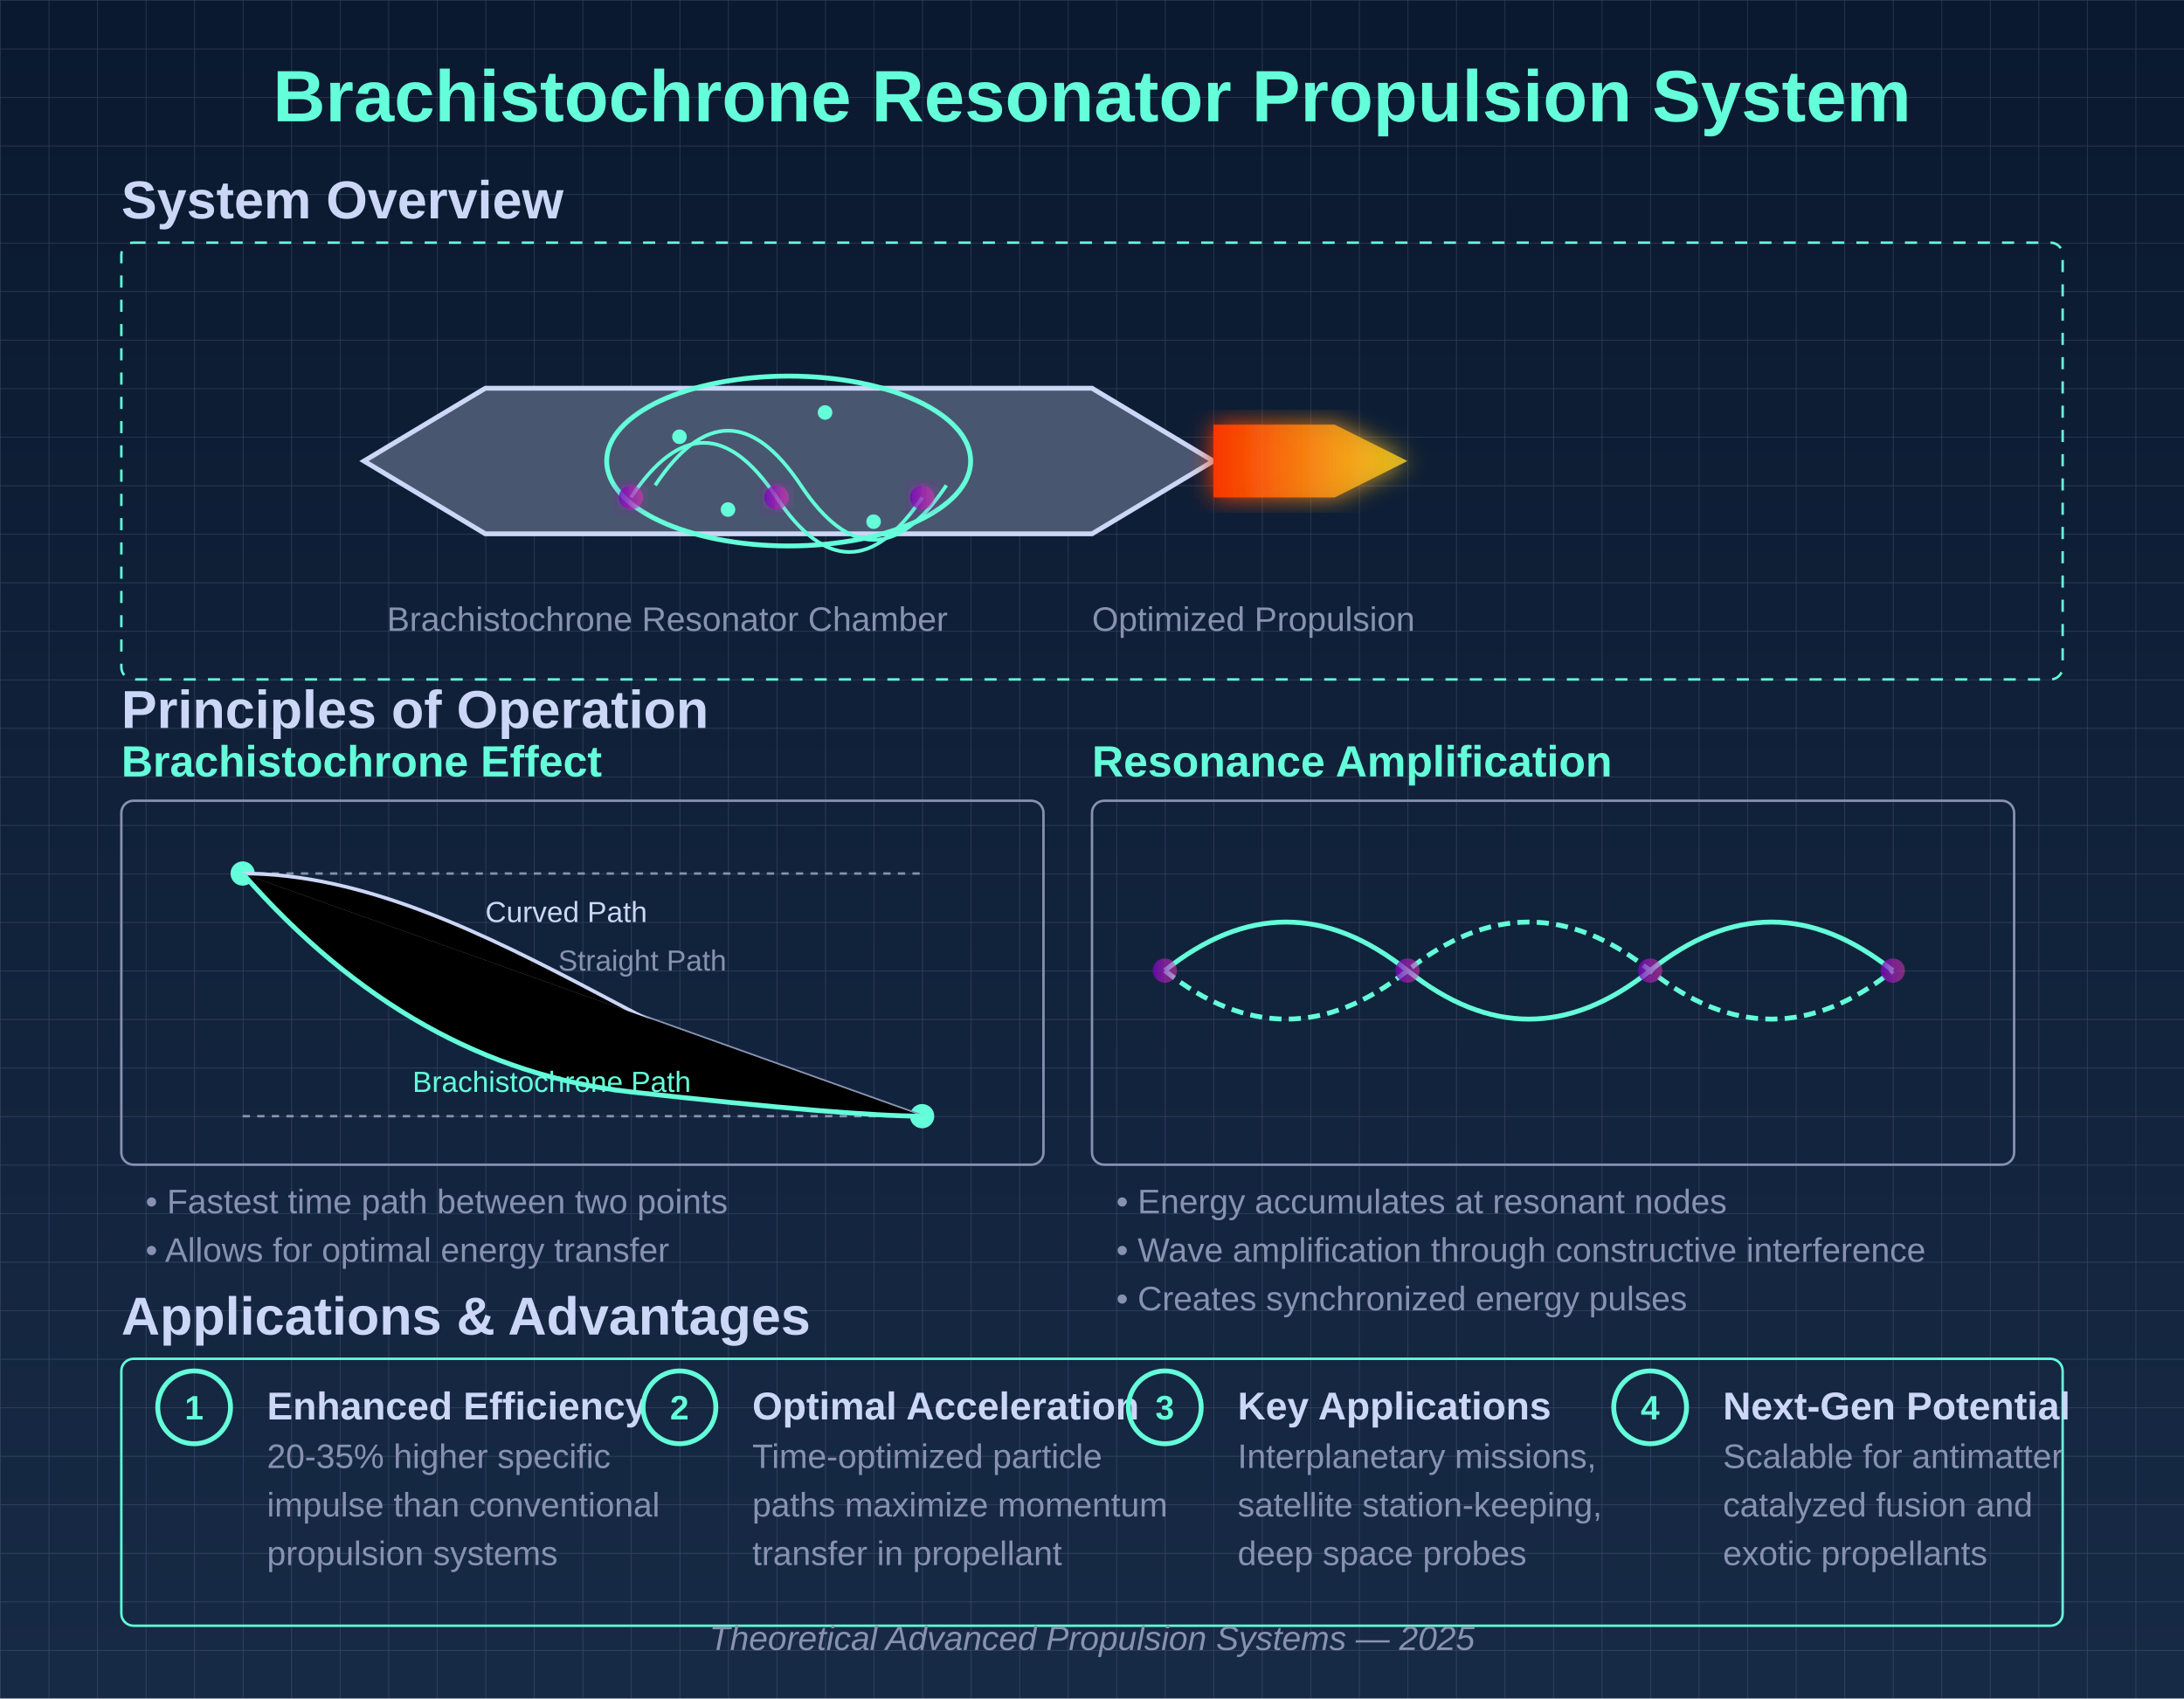
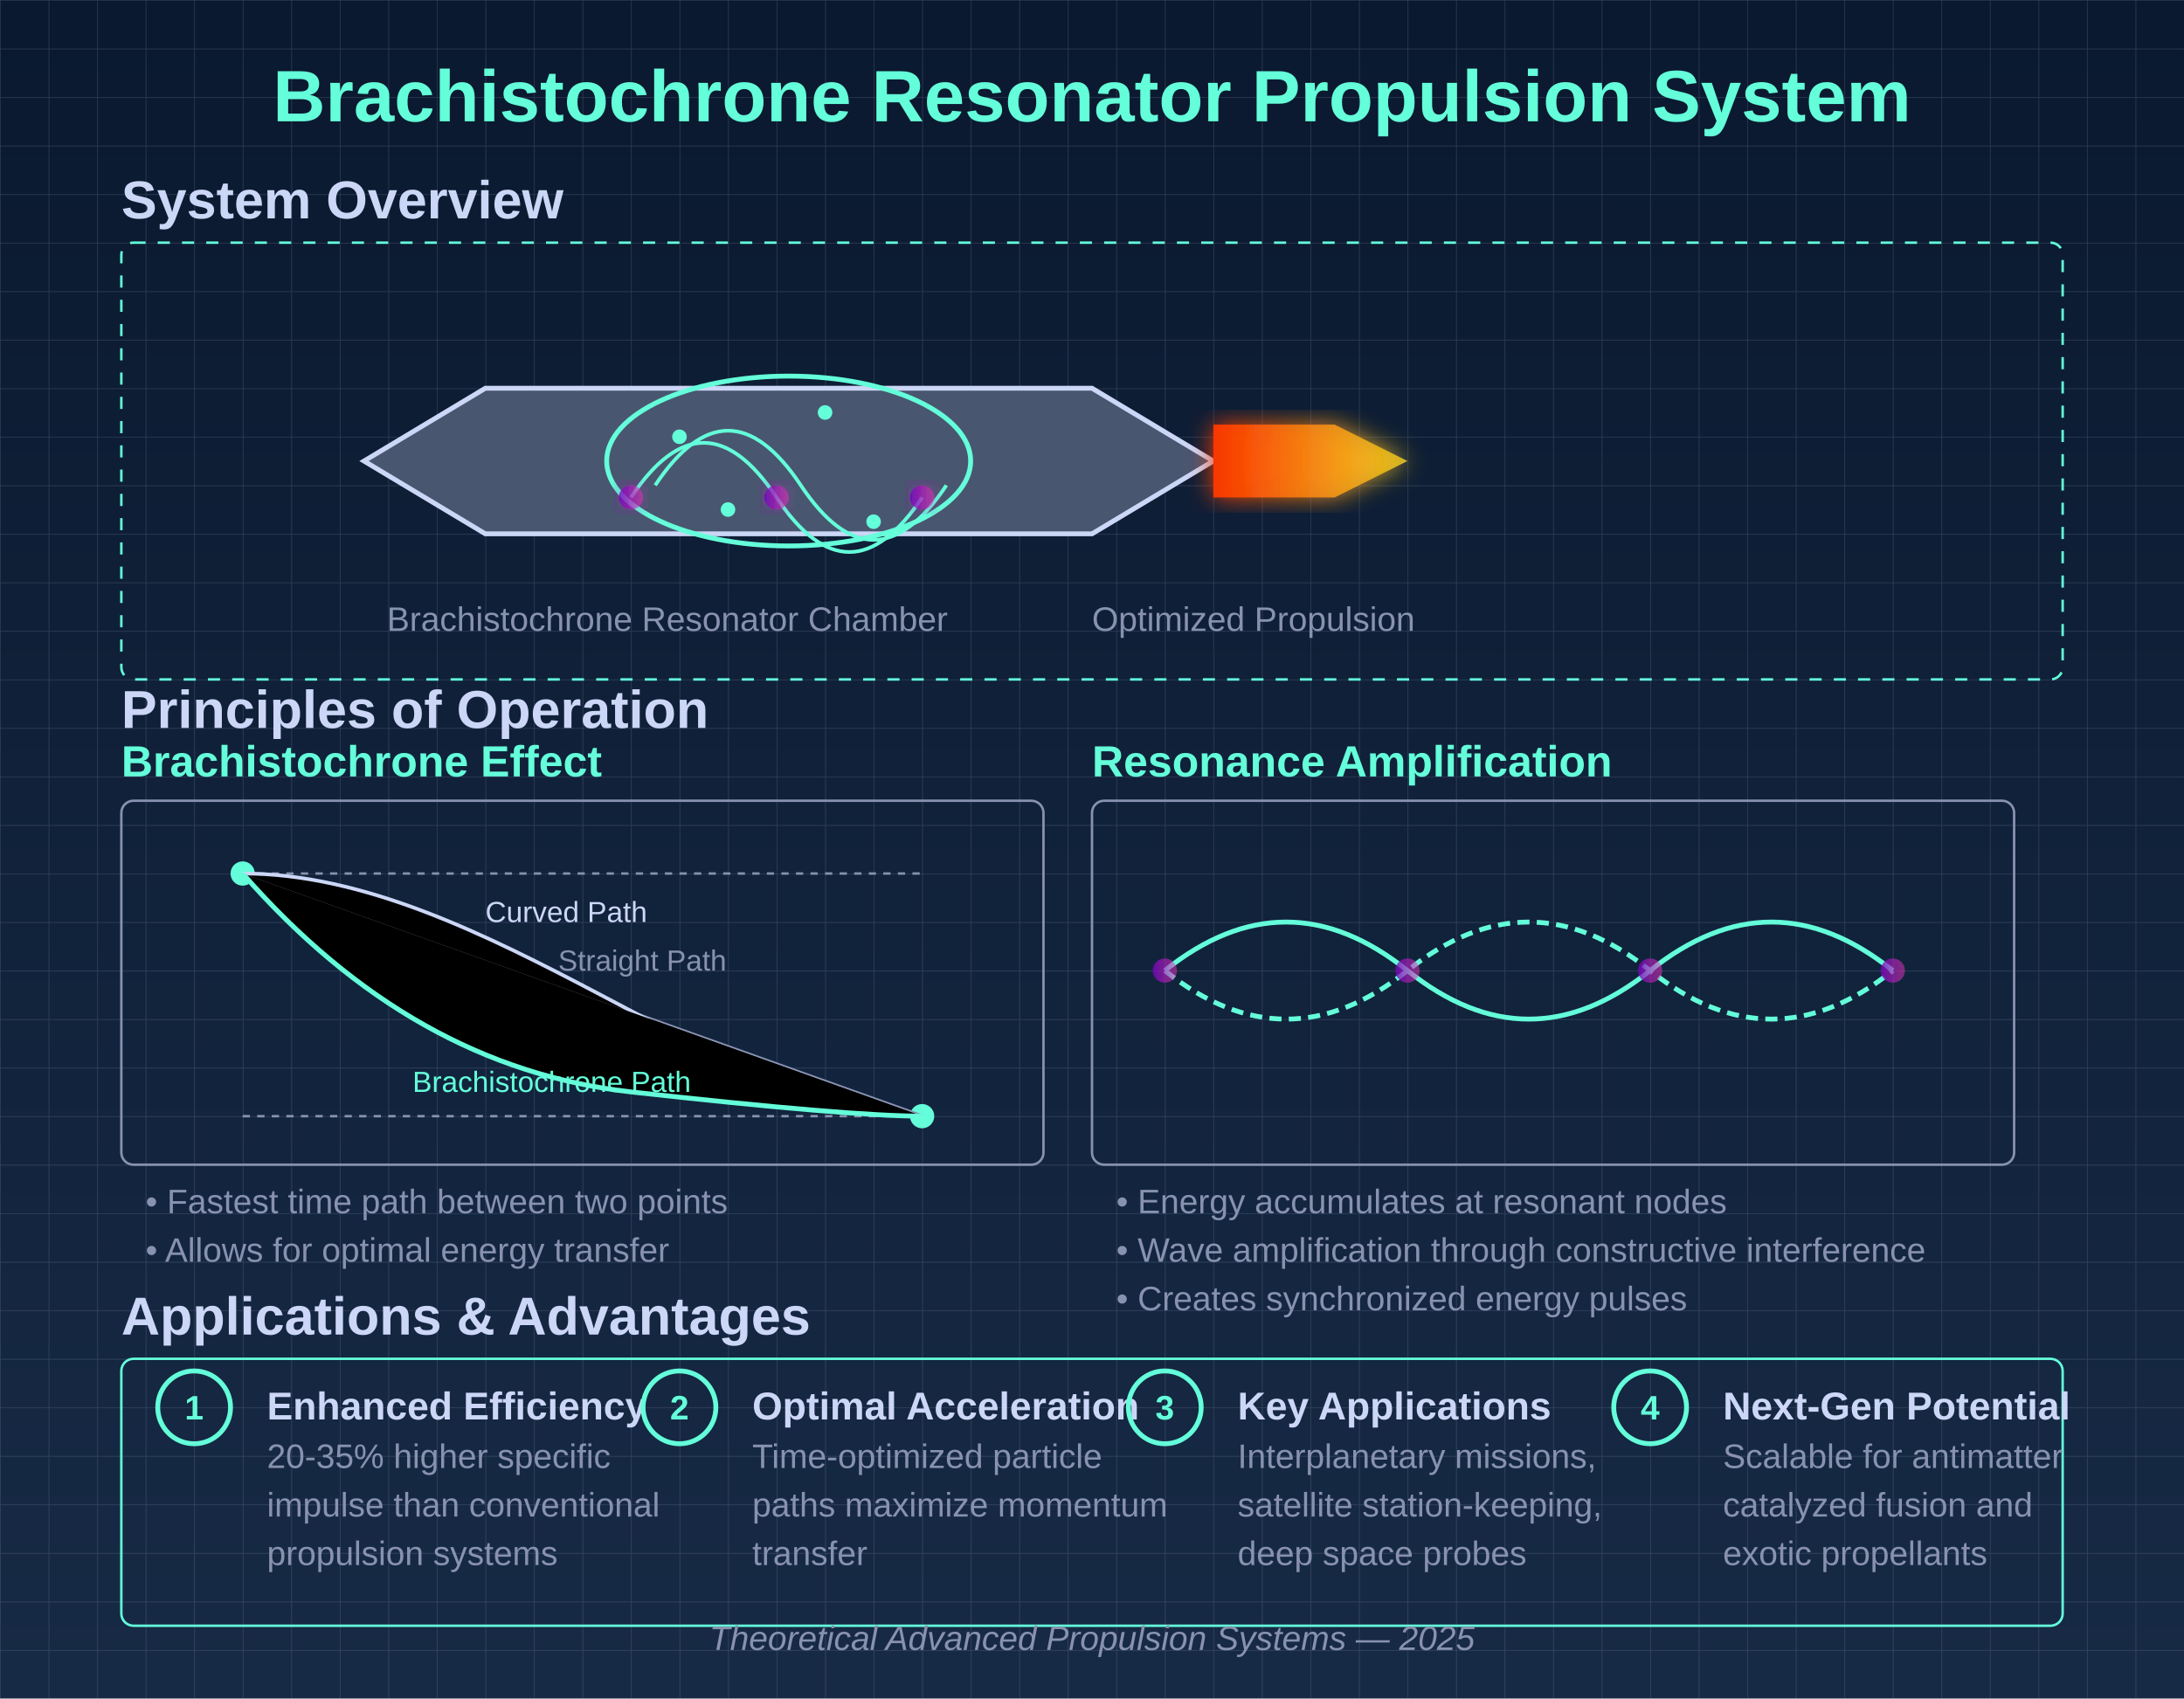
<svg xmlns="http://www.w3.org/2000/svg" viewBox="0 0 900 700">
  <defs>
    <linearGradient id="bgGradient" x1="0%" y1="0%" x2="0%" y2="100%">
      <stop offset="0%" style="stop-color:#0a192f;stop-opacity:1" />
      <stop offset="100%" style="stop-color:#172a45;stop-opacity:1" />
    </linearGradient>
    <linearGradient id="energyGradient" x1="0%" y1="0%" x2="100%" y2="0%">
      <stop offset="0%" style="stop-color:#4facfe;stop-opacity:1" />
      <stop offset="100%" style="stop-color:#00f2fe;stop-opacity:1" />
    </linearGradient>
    <linearGradient id="exhaustGradient" x1="0%" y1="0%" x2="100%" y2="0%">
      <stop offset="0%" style="stop-color:#f83600;stop-opacity:1" />
      <stop offset="100%" style="stop-color:#f9d423;stop-opacity:0.8" />
    </linearGradient>
    <linearGradient id="resonatorGradient" x1="0%" y1="0%" x2="100%" y2="0%">
      <stop offset="0%" style="stop-color:#7303c0;stop-opacity:0.8" />
      <stop offset="100%" style="stop-color:#ec38bc;stop-opacity:0.5" />
    </linearGradient>
    <filter id="glow" x="-20%" y="-20%" width="140%" height="140%">
      <feGaussianBlur stdDeviation="5" result="blur" />
      <feComposite in="SourceGraphic" in2="blur" operator="over" />
    </filter>
    <pattern id="gridPattern" width="20" height="20" patternUnits="userSpaceOnUse">
      <path d="M 20 0 L 0 0 0 20" fill="none" stroke="#8892b0" stroke-width="0.5" opacity="0.3" />
    </pattern>
  </defs>
  <rect width="900" height="700" fill="url(#bgGradient)" />
  <rect width="900" height="700" fill="url(#gridPattern)" />
  <text x="450" y="50" font-family="Arial, sans-serif" font-size="30" font-weight="bold" text-anchor="middle" fill="#64ffda">Brachistochrone Resonator Propulsion System</text>
  <g transform="translate(50, 90)">
    <text x="0" y="0" font-family="Arial, sans-serif" font-size="22" font-weight="bold" fill="#ccd6f6">System Overview</text>
    <rect x="0" y="10" width="800" height="180" fill="none" stroke="#64ffda" stroke-width="1" rx="5" ry="5" stroke-dasharray="5,5" />
    <g transform="translate(50, 50)">
      <path d="M 50,50 L 100,20 L 350,20 L 400,50 L 350,80 L 100,80 Z" fill="#495670" stroke="#ccd6f6" stroke-width="2" />
      <ellipse cx="225" cy="50" rx="75" ry="35" fill="none" stroke="#64ffda" stroke-width="2" />
      <path d="M 160,65 Q 190,20 220,65 Q 250,110 280,65" stroke="#64ffda" stroke-width="1.5" fill="none" />
      <path d="M 170,60 Q 200,15 230,60 Q 260,105 290,60" stroke="#64ffda" stroke-width="1.5" fill="none" />
      <circle cx="160" cy="65" r="5" fill="url(#resonatorGradient)" filter="url(#glow)" />
      <circle cx="220" cy="65" r="5" fill="url(#resonatorGradient)" filter="url(#glow)" />
      <circle cx="280" cy="65" r="5" fill="url(#resonatorGradient)" filter="url(#glow)" />
      <path d="M 100,50 L 150,50" stroke="url(#energyGradient)" stroke-width="4" stroke-dasharray="5,3" />
      <path d="M 350,50 L 400,50" stroke="url(#energyGradient)" stroke-width="4" />
      <path d="M 400,35 L 450,35 L 480,50 L 450,65 L 400,65 L 400,35 Z" fill="url(#exhaustGradient)" filter="url(#glow)" />
      <path d="M 480,50 L 550,50" stroke="url(#exhaustGradient)" stroke-width="10" stroke-linecap="round" filter="url(#glow)" />
      <circle cx="180" cy="40" r="3" fill="#64ffda" />
      <circle cx="200" cy="70" r="3" fill="#64ffda" />
      <circle cx="240" cy="30" r="3" fill="#64ffda" />
      <circle cx="260" cy="75" r="3" fill="#64ffda" />
    </g>
    <text x="225" y="170" font-family="Arial, sans-serif" font-size="14" text-anchor="middle" fill="#8892b0">Brachistochrone Resonator Chamber</text>
    <text x="400" y="170" font-family="Arial, sans-serif" font-size="14" fill="#8892b0">Optimized Propulsion</text>
  </g>
  <g transform="translate(50, 300)">
    <text x="0" y="0" font-family="Arial, sans-serif" font-size="22" font-weight="bold" fill="#ccd6f6">Principles of Operation</text>
    <g transform="translate(0, 20)">
      <text x="0" y="0" font-family="Arial, sans-serif" font-size="18" font-weight="bold" fill="#64ffda">Brachistochrone Effect</text>
      <rect x="0" y="10" width="380" height="150" fill="none" stroke="#8892b0" stroke-width="1" rx="5" ry="5" />
      <line x1="50" y1="40" x2="330" y2="40" stroke="#8892b0" stroke-width="1" stroke-dasharray="3,3" />
      <line x1="50" y1="140" x2="330" y2="140" stroke="#8892b0" stroke-width="1" stroke-dasharray="3,3" />
      <circle cx="50" cy="40" r="5" fill="#64ffda" />
      <circle cx="330" cy="140" r="5" fill="#64ffda" />
      <path d="M 50,40 L 330,140" stroke="#8892b0" stroke-width="1.5" />
      <text x="180" y="80" font-family="Arial, sans-serif" font-size="12" fill="#8892b0">Straight Path</text>
      <path d="M 50,40 C 150,40 250,140 330,140" stroke="#ccd6f6" stroke-width="1.5" />
      <text x="150" y="60" font-family="Arial, sans-serif" font-size="12" fill="#ccd6f6">Curved Path</text>
      <path d="M 50,40 Q 120,120 210,130 T 330,140" stroke="#64ffda" stroke-width="2" />
      <text x="120" y="130" font-family="Arial, sans-serif" font-size="12" fill="#64ffda">Brachistochrone Path</text>
      <text x="10" y="180" font-family="Arial, sans-serif" font-size="14" fill="#8892b0">• Fastest time path between two points</text>
      <text x="10" y="200" font-family="Arial, sans-serif" font-size="14" fill="#8892b0">• Allows for optimal energy transfer</text>
    </g>
    <g transform="translate(400, 20)">
      <text x="0" y="0" font-family="Arial, sans-serif" font-size="18" font-weight="bold" fill="#64ffda">Resonance Amplification</text>
      <rect x="0" y="10" width="380" height="150" fill="none" stroke="#8892b0" stroke-width="1" rx="5" ry="5" />
      <path d="M 30,80 Q 80,40 130,80 Q 180,120 230,80 Q 280,40 330,80" stroke="#64ffda" stroke-width="2" fill="none" />
      <path d="M 30,80 Q 80,120 130,80 Q 180,40 230,80 Q 280,120 330,80" stroke="#64ffda" stroke-width="2" fill="none" stroke-dasharray="5,3" />
      <circle cx="30" cy="80" r="5" fill="url(#resonatorGradient)" />
      <circle cx="130" cy="80" r="5" fill="url(#resonatorGradient)" />
      <circle cx="230" cy="80" r="5" fill="url(#resonatorGradient)" />
      <circle cx="330" cy="80" r="5" fill="url(#resonatorGradient)" />
      <text x="10" y="180" font-family="Arial, sans-serif" font-size="14" fill="#8892b0">• Energy accumulates at resonant nodes</text>
      <text x="10" y="200" font-family="Arial, sans-serif" font-size="14" fill="#8892b0">• Wave amplification through constructive interference</text>
      <text x="10" y="220" font-family="Arial, sans-serif" font-size="14" fill="#8892b0">• Creates synchronized energy pulses</text>
    </g>
  </g>
  <g transform="translate(50, 550)">
    <text x="0" y="0" font-family="Arial, sans-serif" font-size="22" font-weight="bold" fill="#ccd6f6">Applications &amp; Advantages</text>
    <rect x="0" y="10" width="800" height="110" fill="none" stroke="#64ffda" stroke-width="1" rx="5" ry="5" />
    <g transform="translate(30, 30)">
      <circle cx="0" cy="0" r="15" fill="none" stroke="#64ffda" stroke-width="2" />
      <text x="0" y="5" font-family="Arial, sans-serif" font-size="14" font-weight="bold" text-anchor="middle" fill="#64ffda">1</text>
      <text x="30" y="5" font-family="Arial, sans-serif" font-size="16" font-weight="bold" fill="#ccd6f6">Enhanced Efficiency</text>
      <text x="30" y="25" font-family="Arial, sans-serif" font-size="14" fill="#8892b0">20-35% higher specific</text>
      <text x="30" y="45" font-family="Arial, sans-serif" font-size="14" fill="#8892b0">impulse than conventional</text>
      <text x="30" y="65" font-family="Arial, sans-serif" font-size="14" fill="#8892b0">propulsion systems</text>
    </g>
    <g transform="translate(230, 30)">
      <circle cx="0" cy="0" r="15" fill="none" stroke="#64ffda" stroke-width="2" />
      <text x="0" y="5" font-family="Arial, sans-serif" font-size="14" font-weight="bold" text-anchor="middle" fill="#64ffda">2</text>
      <text x="30" y="5" font-family="Arial, sans-serif" font-size="16" font-weight="bold" fill="#ccd6f6">Optimal Acceleration</text>
      <text x="30" y="25" font-family="Arial, sans-serif" font-size="14" fill="#8892b0">Time-optimized particle</text>
      <text x="30" y="45" font-family="Arial, sans-serif" font-size="14" fill="#8892b0">paths maximize momentum</text>
-       <text x="30" y="65" font-family="Arial, sans-serif" font-size="14" fill="#8892b0">transfer in propellant</text>
+       <text x="30" y="65" font-family="Arial, sans-serif" font-size="14" fill="#8892b0">transfer</text>
    </g>
    <g transform="translate(430, 30)">
      <circle cx="0" cy="0" r="15" fill="none" stroke="#64ffda" stroke-width="2" />
      <text x="0" y="5" font-family="Arial, sans-serif" font-size="14" font-weight="bold" text-anchor="middle" fill="#64ffda">3</text>
      <text x="30" y="5" font-family="Arial, sans-serif" font-size="16" font-weight="bold" fill="#ccd6f6">Key Applications</text>
      <text x="30" y="25" font-family="Arial, sans-serif" font-size="14" fill="#8892b0">Interplanetary missions,</text>
      <text x="30" y="45" font-family="Arial, sans-serif" font-size="14" fill="#8892b0">satellite station-keeping,</text>
      <text x="30" y="65" font-family="Arial, sans-serif" font-size="14" fill="#8892b0">deep space probes</text>
    </g>
    <g transform="translate(630, 30)">
      <circle cx="0" cy="0" r="15" fill="none" stroke="#64ffda" stroke-width="2" />
      <text x="0" y="5" font-family="Arial, sans-serif" font-size="14" font-weight="bold" text-anchor="middle" fill="#64ffda">4</text>
      <text x="30" y="5" font-family="Arial, sans-serif" font-size="16" font-weight="bold" fill="#ccd6f6">Next-Gen Potential</text>
      <text x="30" y="25" font-family="Arial, sans-serif" font-size="14" fill="#8892b0">Scalable for antimatter</text>
      <text x="30" y="45" font-family="Arial, sans-serif" font-size="14" fill="#8892b0">catalyzed fusion and</text>
      <text x="30" y="65" font-family="Arial, sans-serif" font-size="14" fill="#8892b0">exotic propellants</text>
    </g>
  </g>
  <text x="450" y="680" font-family="Arial, sans-serif" font-size="14" font-style="italic" text-anchor="middle" fill="#8892b0">Theoretical Advanced Propulsion Systems — 2025</text>
</svg>
